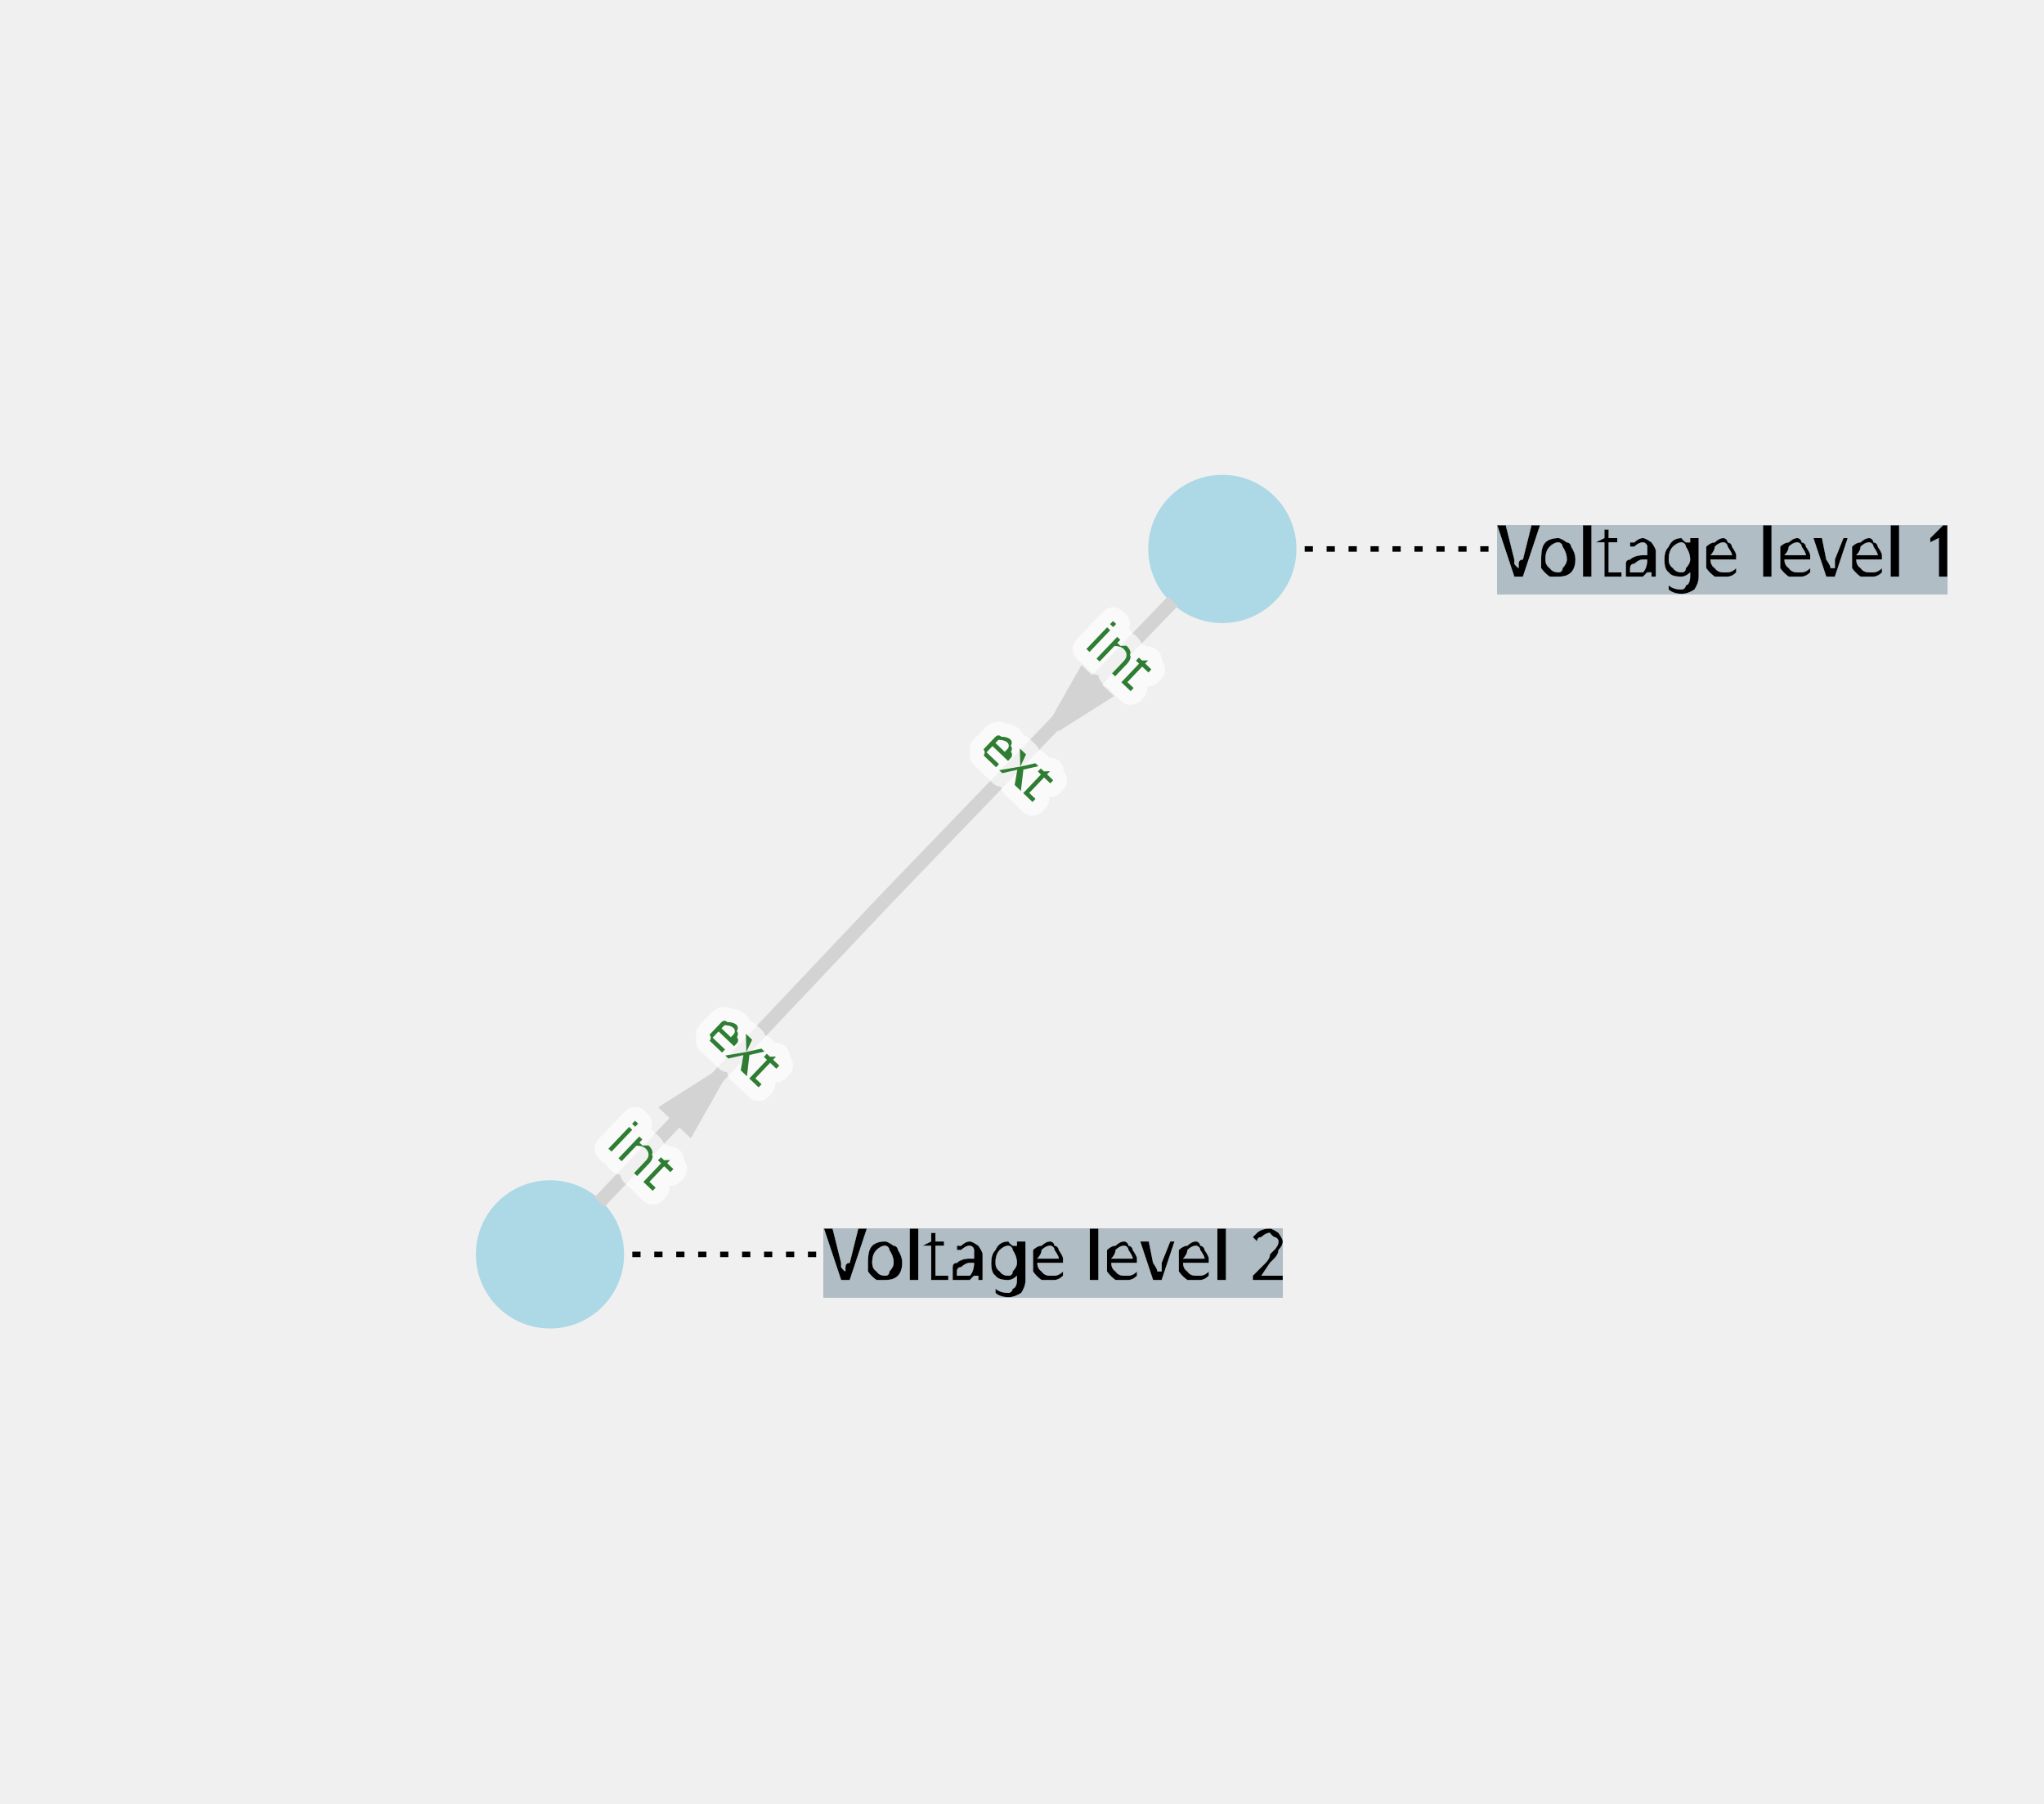
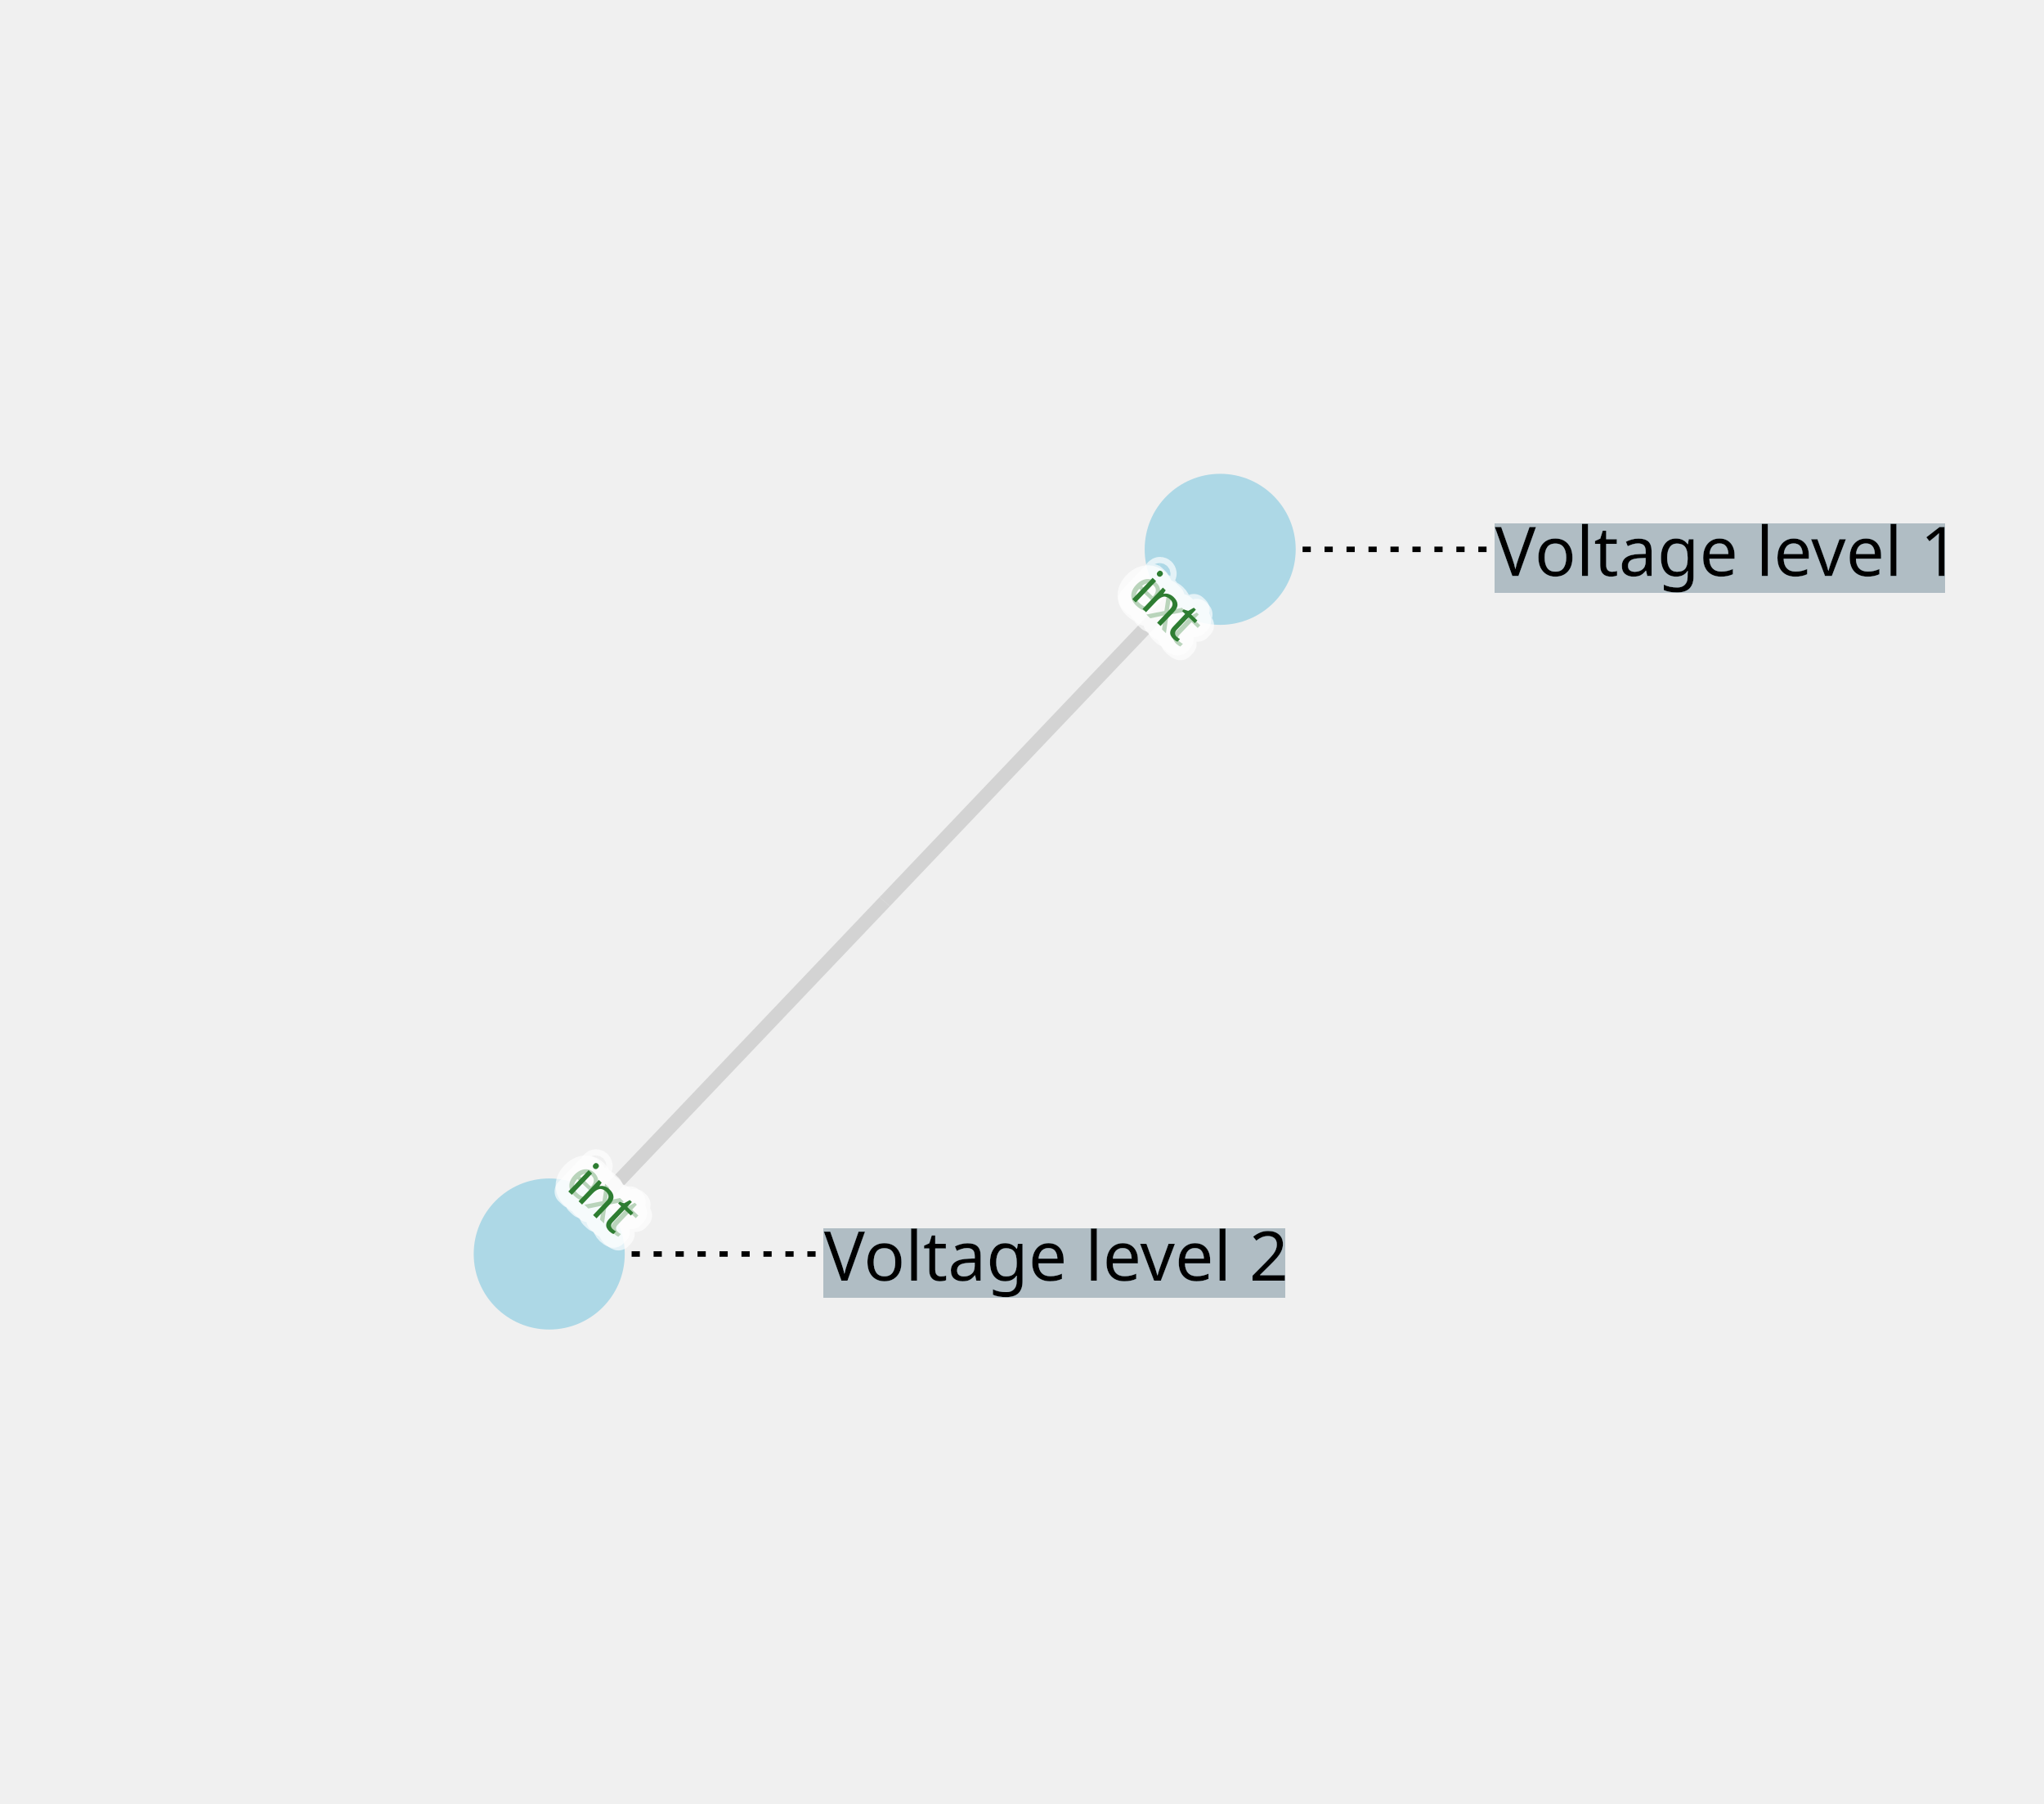
- <svg xmlns="http://www.w3.org/2000/svg" width="800.00" height="705.66" viewBox="-2.85 -2.89 7.44 6.57">
+ <svg xmlns="http://www.w3.org/2000/svg" width="800.00" height="705.66" viewBox="-284.74 -288.93 744.32 656.55">
  <style>
- .nad-branch-edges polyline, .nad-branch-edges path {stroke: var(--nad-vl-color, lightgrey); stroke-width: 0.05; fill: none}
- .nad-branch-edges circle {stroke: var(--nad-vl-color, lightgrey); stroke-width: 0.05; fill: none}
- .nad-3wt-edges polyline {stroke: var(--nad-vl-color, lightgrey); stroke-width: 0.05; fill: none}
- .nad-text-edges {stroke: black; stroke-width: 0.02; stroke-dasharray: .03,.05}
- .nad-branch-edges .nad-disconnected polyline, .nad-3wt-edges .nad-disconnected polyline {stroke-dasharray: .1,.1}
+ .nad-branch-edges polyline, .nad-branch-edges path {stroke: var(--nad-vl-color, lightgrey); stroke-width: 5; fill: none}
+ .nad-branch-edges circle {stroke: var(--nad-vl-color, lightgrey); stroke-width: 5; fill: none}
+ .nad-3wt-edges polyline {stroke: var(--nad-vl-color, lightgrey); stroke-width: 5; fill: none}
+ .nad-text-edges {stroke: black; stroke-width: 2; stroke-dasharray: 3,5}
+ .nad-branch-edges .nad-disconnected polyline, .nad-3wt-edges .nad-disconnected polyline {stroke-dasharray: 10,10}
.nad-vl-nodes circle, .nad-vl-nodes path {fill: var(--nad-vl-color, lightblue)}
- .nad-vl-nodes circle.nad-unknown-busnode {stroke: lightgrey; stroke-width: 0.05; stroke-dasharray: .05,.05; fill: none}
- .nad-hvdc-edge polyline.nad-hvdc {stroke: grey; stroke-width: 0.2}
- .nad-3wt-nodes circle {stroke: var(--nad-vl-color, lightgrey); stroke-width: 0.05; fill: none}
+ .nad-vl-nodes circle.nad-unknown-busnode {stroke: lightgrey; stroke-width: 5; stroke-dasharray: 5,5; fill: none}
+ .nad-hvdc-edge polyline.nad-hvdc {stroke: grey; stroke-width: 20}
+ .nad-3wt-nodes circle {stroke: var(--nad-vl-color, lightgrey); stroke-width: 5; fill: none}
.nad-state-out .nad-arrow-in {visibility: hidden}
.nad-state-in .nad-arrow-out {visibility: hidden}
.nad-active path {stroke: none; fill: #546e7a}
.nad-active {visibility: visible}
.nad-reactive {visibility: hidden}
.nad-reactive path {stroke: none; fill: #0277bd}
.nad-text-background {flood-color: #90a4aeaa}
- .nad-text-nodes {font: 0.25px "Verdana"; fill: black; dominant-baseline: central}
- .nad-edge-infos text {font: 0.2px "Verdana"; dominant-baseline:middle; stroke: #FFFFFFAA; stroke-width: 0.1; stroke-linejoin:round; paint-order: stroke}
+ .nad-text-nodes {font: 25px "Verdana"; fill: black; dominant-baseline: central}
+ .nad-edge-infos text {font: 20px "Verdana"; dominant-baseline:middle; stroke: #FFFFFFAA; stroke-width: 10; stroke-linejoin:round; paint-order: stroke}
.nad-edge-infos .nad-state-in text {fill: #b71c1c}
.nad-edge-infos .nad-state-out text {fill: #2e7d32}
.nad-vl0to30 {--nad-vl-color: #AFB42B}
.nad-vl30to50 {--nad-vl-color: #EF9A9A}
.nad-vl50to70 {--nad-vl-color: #9C27B0}
.nad-vl70to120 {--nad-vl-color: #E65100}
.nad-vl120to180 {--nad-vl-color: #00ACC1}
.nad-vl180to300 {--nad-vl-color: #2E7D32}
.nad-vl300to500 {--nad-vl-color: #D32F2F}
.nad-branch-edges .nad-overload polyline, .nad-branch-edges .nad-overload path {animation: line-blink 3s infinite}
.nad-vl-nodes .nad-overvoltage {animation: node-over-blink 3s infinite}
.nad-vl-nodes .nad-undervoltage {animation: node-under-blink 3s infinite}

@keyframes line-blink {
-   0%, 80%, 100% {stroke: var(--nad-vl-color, black); stroke-width: 0.05}
-   40% {stroke: #FFEB3B; stroke-width: 0.15}
+   0%, 80%, 100% {stroke: var(--nad-vl-color, black); stroke-width: 5}
+   40% {stroke: #FFEB3B; stroke-width: 15}
}
@keyframes node-over-blink {
  0%, 80%, 100% {stroke: white; stroke-width: 0}
-   40% {stroke: #ff5722; stroke-width: 0.15}
+   40% {stroke: #ff5722; stroke-width: 15}
}
@keyframes node-under-blink {
  0%, 80%, 100% {stroke: white; stroke-width: 0}
-   40% {stroke: #00BCD4; stroke-width: 0.15}
+   40% {stroke: #00BCD4; stroke-width: 15}
}
</style>
  <defs>
    <filter id="textBgFilter" x="0" y="0" width="1" height="1">
      <feFlood class="nad-text-background" />
      <feComposite in="SourceGraphic" operator="over" />
    </filter>
  </defs>
  <g class="nad-vl-nodes">
-     <g transform="translate(1.60,-0.89)" id="0" class="nad-vl300to500">
-       <circle r="0.27" id="1" />
+     <g transform="translate(159.59,-88.93)" id="0" class="nad-vl300to500">
+       <circle r="27.50" id="1" />
    </g>
-     <g transform="translate(-0.85,1.68)" id="2" class="nad-vl300to500">
-       <circle r="0.27" id="3" />
+     <g transform="translate(-84.74,167.62)" id="2" class="nad-vl300to500">
+       <circle r="27.50" id="3" />
    </g>
  </g>
  <g class="nad-branch-edges">
    <g id="4">
      <g class="nad-vl300to500">
-         <polyline points="1.42,-0.70 0.37,0.39" />
-         <g class="nad-edge-infos" transform="translate(1.06,-0.32)">
+         <polyline points="142.00,-70.46 37.43,39.35" />
+         <g class="nad-edge-infos" transform="translate(139.93,-68.29)">
          <g class="nad-state-out">
            <g transform="rotate(-136.40)">
              <path class="nad-arrow-in" d="M-0.2 -0.1 H0.2 L0 0.1z" />
              <path class="nad-arrow-out" d="M-0.05 0.1 H0.05 L0 -0.1z" />
            </g>
            <text transform="rotate(43.60)" y="0.29" style="text-anchor:middle">ext</text>
            <text transform="rotate(43.60)" y="-0.25" style="text-anchor:middle">int</text>
          </g>
        </g>
      </g>
      <g class="nad-vl300to500">
-         <polyline points="-0.67,1.49 0.37,0.39" />
-         <g class="nad-edge-infos" transform="translate(-0.31,1.11)">
+         <polyline points="-67.15,149.16 37.43,39.35" />
+         <g class="nad-edge-infos" transform="translate(-65.08,146.98)">
          <g class="nad-state-out">
            <g transform="rotate(43.60)">
              <path class="nad-arrow-in" d="M-0.2 -0.1 H0.2 L0 0.1z" />
              <path class="nad-arrow-out" d="M-0.05 0.1 H0.05 L0 -0.1z" />
            </g>
            <text transform="rotate(43.60)" y="-0.25" style="text-anchor:middle">ext</text>
            <text transform="rotate(43.60)" y="0.29" style="text-anchor:middle">int</text>
          </g>
        </g>
      </g>
    </g>
  </g>
  <g class="nad-text-edges">
-     <polyline id="0_edge" points="1.90,-0.89 2.60,-0.89" />
-     <polyline id="2_edge" points="-0.55,1.68 0.15,1.68" />
+     <polyline id="0_edge" points="189.59,-88.93 259.59,-88.93" />
+     <polyline id="2_edge" points="-54.74,167.62 15.26,167.62" />
  </g>
  <g class="nad-text-nodes">
-     <text filter="url(#textBgFilter)" y="-0.89" x="2.60">Voltage level 1</text>
-     <text filter="url(#textBgFilter)" y="1.68" x="0.15">Voltage level 2</text>
+     <text filter="url(#textBgFilter)" y="-88.93" x="259.59">Voltage level 1</text>
+     <text filter="url(#textBgFilter)" y="167.62" x="15.26">Voltage level 2</text>
  </g>
</svg>
